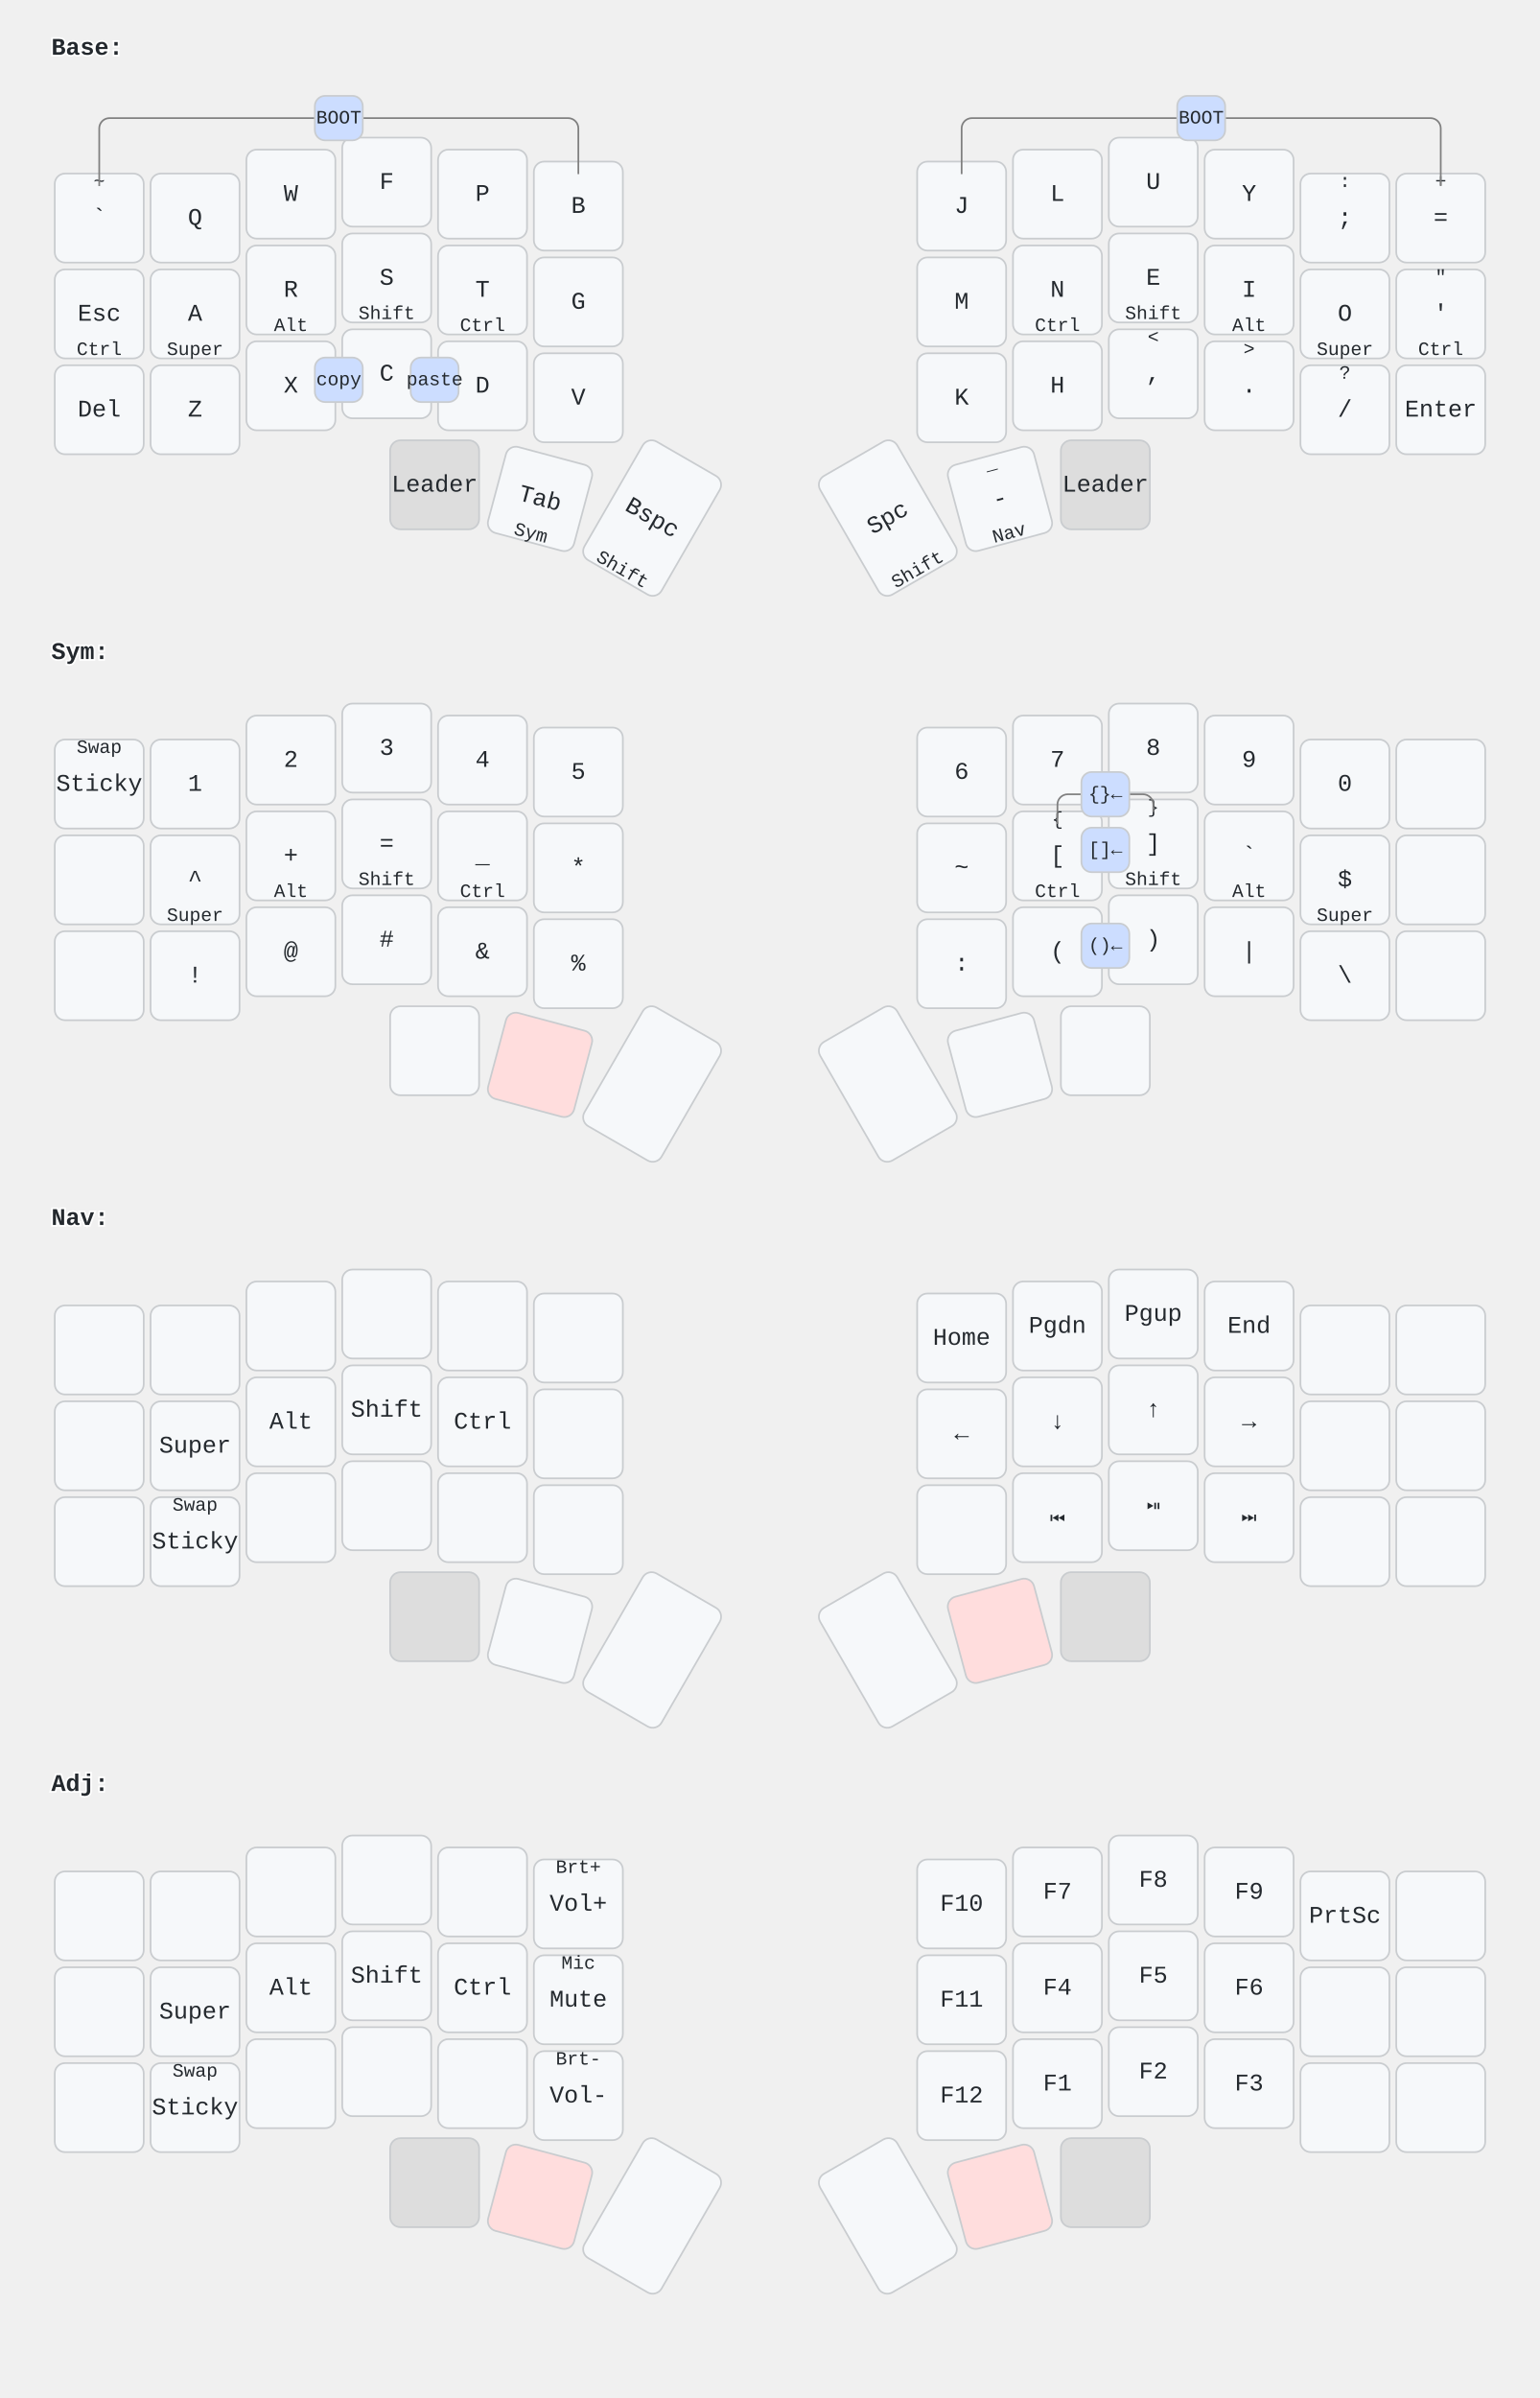
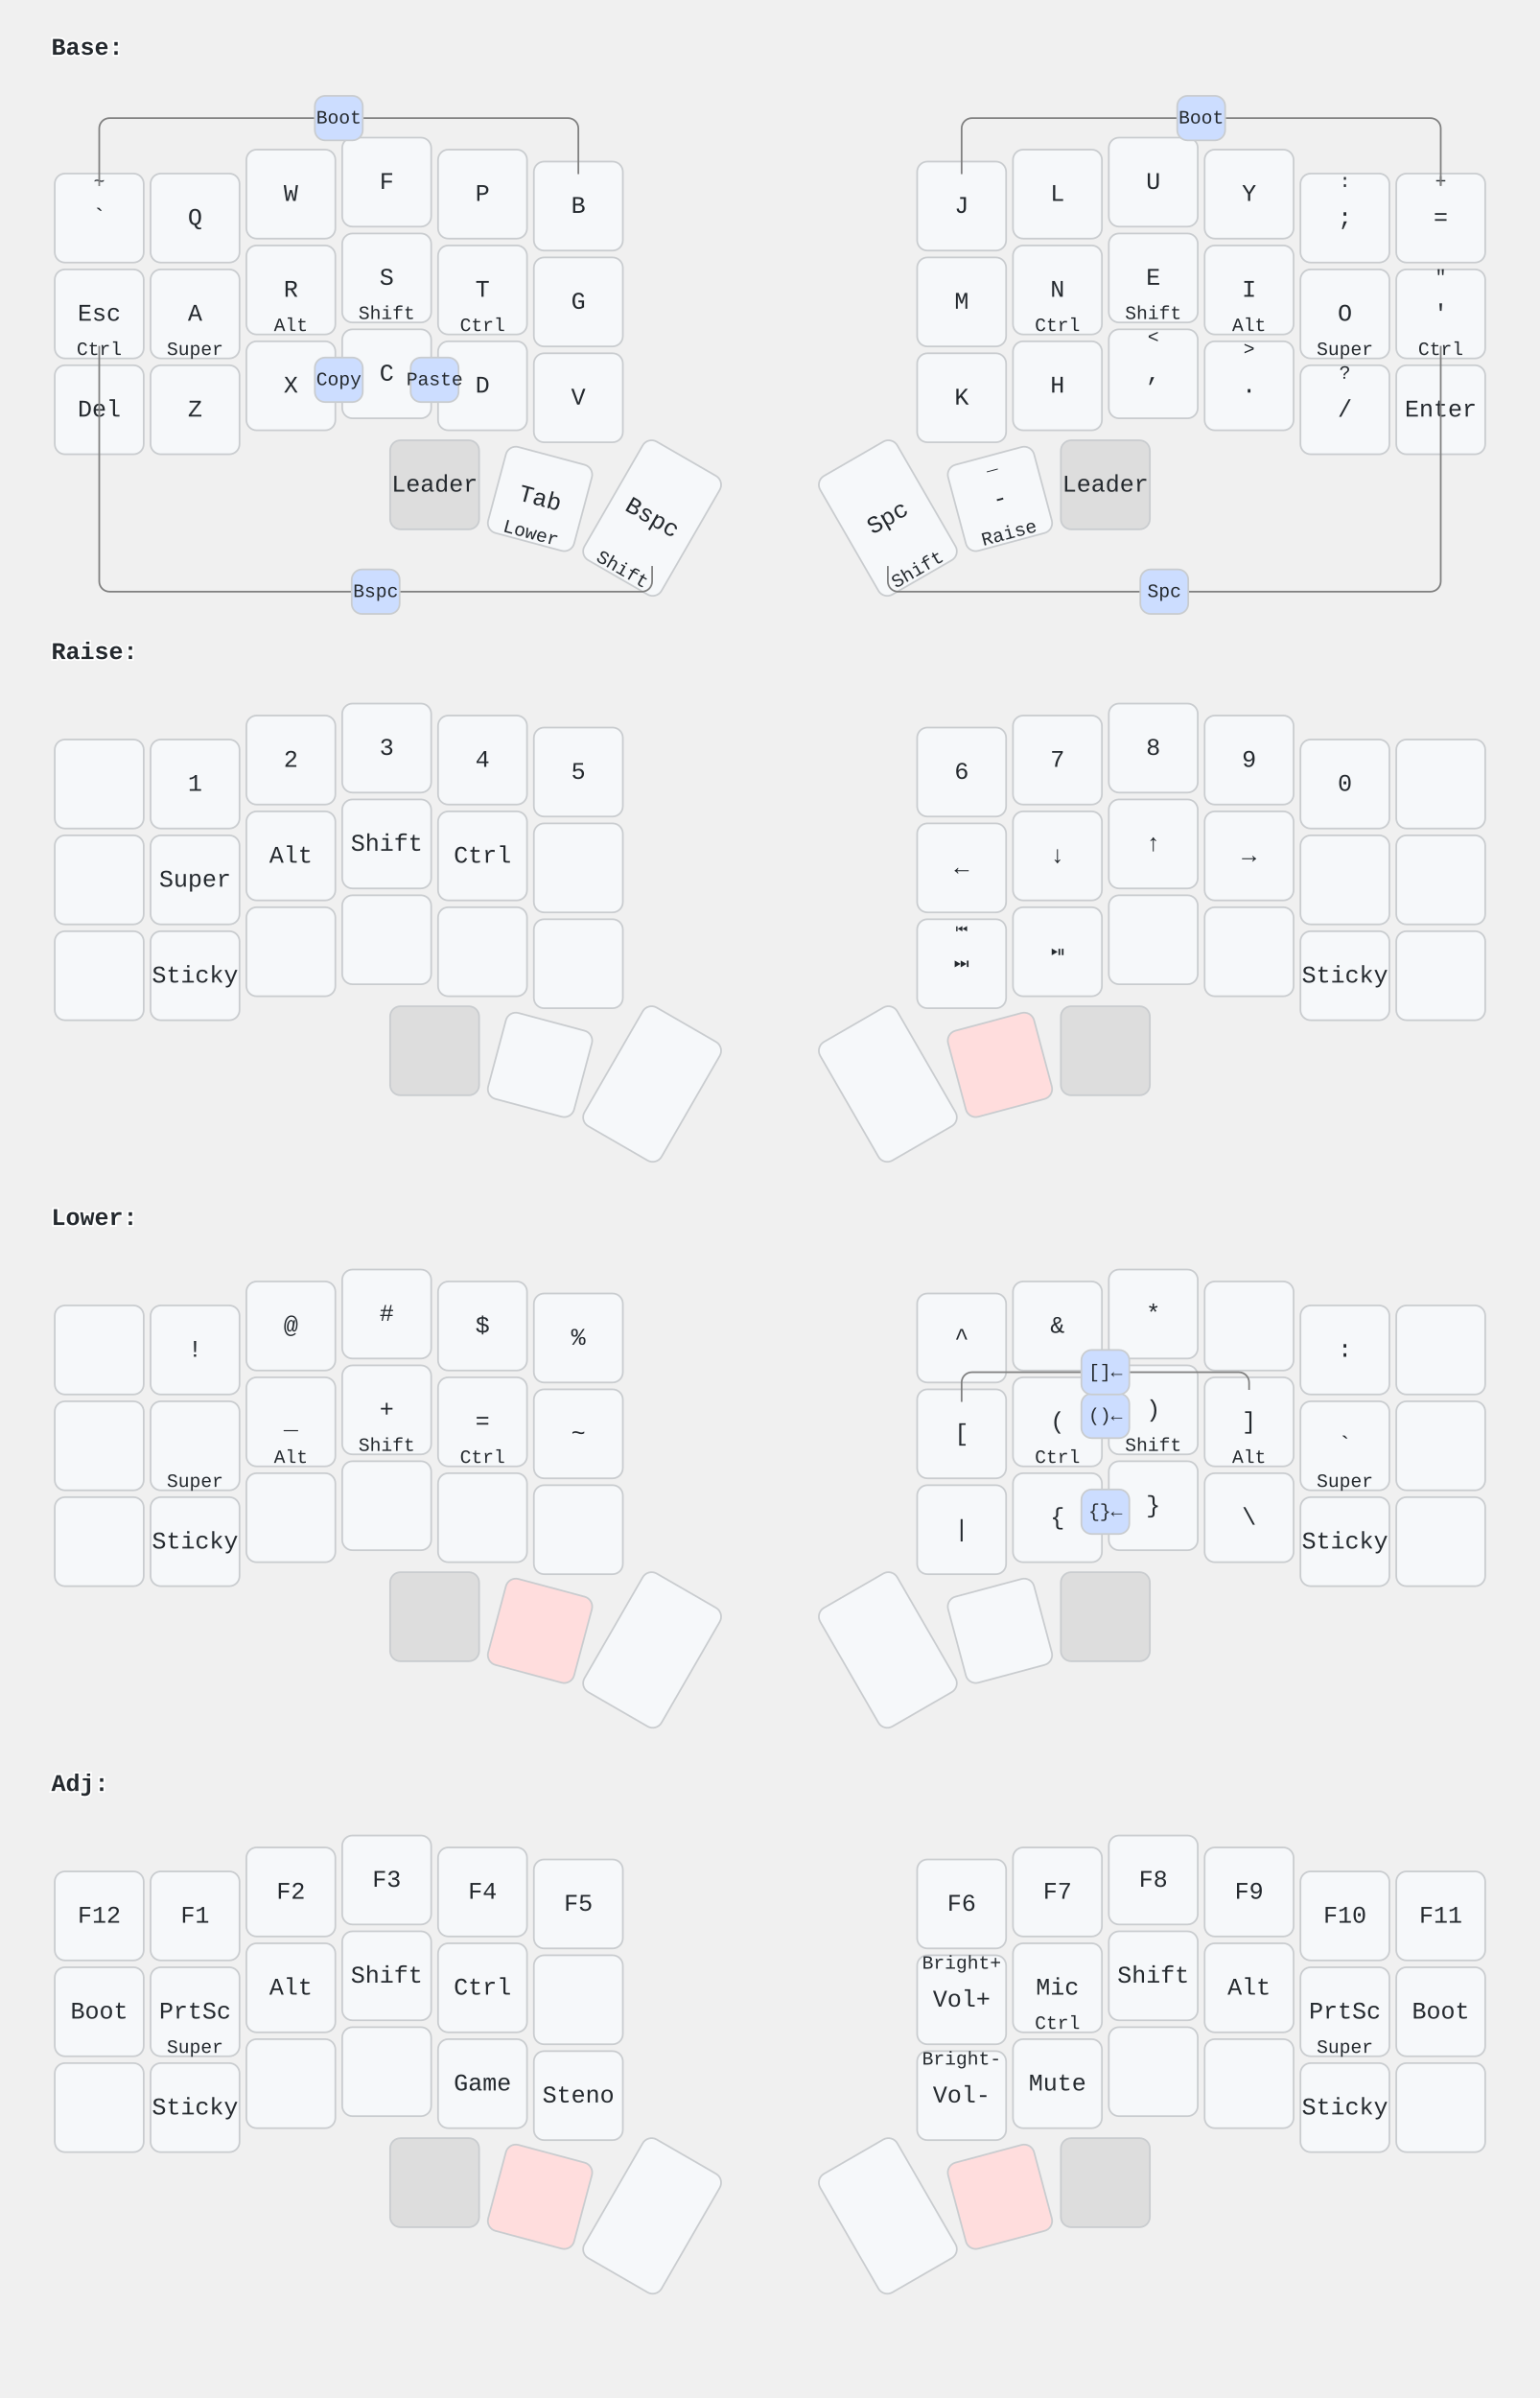
<svg xmlns="http://www.w3.org/2000/svg" width="900.0" height="1401.012" viewBox="0 0 900.0 1401.012">
  <style>/* font and background color specifications */
svg {
    font-family: SFMono-Regular,Consolas,Liberation Mono,Menlo,monospace;
    font-size: 14px;
    font-kerning: normal;
    text-rendering: optimizeLegibility;
    fill: #24292e;
}

/* default key styling */
rect {
    fill: #f6f8fa;
    stroke: #c9cccf;
    stroke-width: 1;
}

/* color accent for combo boxes */
rect.combo {
    fill: #cdf;
}

/* color accent for held keys */
rect.held, rect.combo.held {
    fill: #fdd;
}

/* color accent for ghost (optional) keys */
rect.ghost, rect.combo.ghost {
    fill: #ddd;
}

text {
    text-anchor: middle;
    dominant-baseline: middle;
}

/* styling for layer labels */
text.label {
    font-weight: bold;
    text-anchor: start;
    stroke: white;
    stroke-width: 2;
    paint-order: stroke;
}

/* styling for combo tap, and key hold/shifted label text */
text.combo, text.hold, text.shifted {
    font-size: 11px;
}

text.hold {
    text-anchor: middle;
    dominant-baseline: auto;
}

text.shifted {
    text-anchor: middle;
    dominant-baseline: hanging;
}

/* styling for hold/shifted label text in combo box */
text.combo.hold, text.combo.shifted {
    font-size: 8px;
}

/* styling for combo dendrons */
path {
    stroke-width: 1;
    stroke: gray;
    fill: none;
}
</style>
  <g class="layer-Base">
    <text x="30.0" y="28.0" class="label">Base:</text>
    <rect rx="6.0" ry="6.0" x="32.0" y="101.4" width="52.0" height="52.0" class="" />
    <text x="58.0" y="127.4" class="tap">`</text>
    <text x="58.0" y="103.4" class="shifted">~</text>
    <rect rx="6.0" ry="6.0" x="88.0" y="101.4" width="52.0" height="52.0" class="" />
    <text x="114.0" y="127.4" class="tap">Q</text>
    <rect rx="6.0" ry="6.0" x="144.0" y="87.4" width="52.0" height="52.0" class="" />
    <text x="170.0" y="113.4" class="tap">W</text>
    <rect rx="6.0" ry="6.0" x="200.0" y="80.4" width="52.0" height="52.0" class="" />
    <text x="226.0" y="106.4" class="tap">F</text>
    <rect rx="6.0" ry="6.0" x="256.0" y="87.4" width="52.0" height="52.0" class="" />
    <text x="282.0" y="113.4" class="tap">P</text>
    <rect rx="6.0" ry="6.0" x="312.0" y="94.4" width="52.0" height="52.0" class="" />
    <text x="338.0" y="120.4" class="tap">B</text>
    <rect rx="6.0" ry="6.0" x="536.0" y="94.4" width="52.0" height="52.0" class="" />
    <text x="562.0" y="120.4" class="tap">J</text>
    <rect rx="6.0" ry="6.0" x="592.0" y="87.4" width="52.0" height="52.0" class="" />
    <text x="618.0" y="113.4" class="tap">L</text>
    <rect rx="6.0" ry="6.0" x="648.0" y="80.4" width="52.0" height="52.0" class="" />
    <text x="674.0" y="106.4" class="tap">U</text>
    <rect rx="6.0" ry="6.0" x="704.0" y="87.4" width="52.0" height="52.0" class="" />
    <text x="730.0" y="113.4" class="tap">Y</text>
    <rect rx="6.0" ry="6.0" x="760.0" y="101.4" width="52.0" height="52.0" class="" />
    <text x="786.0" y="127.4" class="tap">;</text>
    <text x="786.0" y="103.4" class="shifted">:</text>
    <rect rx="6.0" ry="6.0" x="816.0" y="101.4" width="52.0" height="52.0" class="" />
    <text x="842.0" y="127.4" class="tap">=</text>
    <text x="842.0" y="103.4" class="shifted">+</text>
    <rect rx="6.0" ry="6.0" x="32.0" y="157.4" width="52.0" height="52.0" class="" />
    <text x="58.0" y="183.4" class="tap">Esc</text>
    <text x="58.0" y="207.4" class="hold">Ctrl</text>
    <rect rx="6.0" ry="6.0" x="88.0" y="157.4" width="52.0" height="52.0" class="" />
    <text x="114.0" y="183.4" class="tap">A</text>
    <text x="114.0" y="207.4" class="hold">Super</text>
    <rect rx="6.0" ry="6.0" x="144.0" y="143.4" width="52.0" height="52.0" class="" />
    <text x="170.0" y="169.4" class="tap">R</text>
    <text x="170.0" y="193.4" class="hold">Alt</text>
    <rect rx="6.0" ry="6.0" x="200.0" y="136.4" width="52.0" height="52.0" class="" />
    <text x="226.0" y="162.4" class="tap">S</text>
    <text x="226.0" y="186.4" class="hold">Shift</text>
    <rect rx="6.0" ry="6.0" x="256.0" y="143.4" width="52.0" height="52.0" class="" />
    <text x="282.0" y="169.4" class="tap">T</text>
    <text x="282.0" y="193.4" class="hold">Ctrl</text>
    <rect rx="6.0" ry="6.0" x="312.0" y="150.4" width="52.0" height="52.0" class="" />
    <text x="338.0" y="176.4" class="tap">G</text>
    <rect rx="6.0" ry="6.0" x="536.0" y="150.4" width="52.0" height="52.0" class="" />
    <text x="562.0" y="176.4" class="tap">M</text>
    <rect rx="6.0" ry="6.0" x="592.0" y="143.4" width="52.0" height="52.0" class="" />
    <text x="618.0" y="169.4" class="tap">N</text>
    <text x="618.0" y="193.4" class="hold">Ctrl</text>
    <rect rx="6.0" ry="6.0" x="648.0" y="136.4" width="52.0" height="52.0" class="" />
    <text x="674.0" y="162.4" class="tap">E</text>
    <text x="674.0" y="186.4" class="hold">Shift</text>
    <rect rx="6.0" ry="6.0" x="704.0" y="143.4" width="52.0" height="52.0" class="" />
    <text x="730.0" y="169.4" class="tap">I</text>
    <text x="730.0" y="193.4" class="hold">Alt</text>
    <rect rx="6.0" ry="6.0" x="760.0" y="157.4" width="52.0" height="52.0" class="" />
    <text x="786.0" y="183.4" class="tap">O</text>
    <text x="786.0" y="207.4" class="hold">Super</text>
    <rect rx="6.0" ry="6.0" x="816.0" y="157.4" width="52.0" height="52.0" class="" />
    <text x="842.0" y="183.4" class="tap">'</text>
    <text x="842.0" y="207.4" class="hold">Ctrl</text>
    <text x="842.0" y="159.4" class="shifted">"</text>
    <rect rx="6.0" ry="6.0" x="32.0" y="213.4" width="52.0" height="52.0" class="" />
    <text x="58.0" y="239.4" class="tap">Del</text>
    <rect rx="6.0" ry="6.0" x="88.0" y="213.4" width="52.0" height="52.0" class="" />
    <text x="114.0" y="239.4" class="tap">Z</text>
    <rect rx="6.0" ry="6.0" x="144.0" y="199.4" width="52.0" height="52.0" class="" />
    <text x="170.0" y="225.4" class="tap">X</text>
    <rect rx="6.0" ry="6.0" x="200.0" y="192.4" width="52.0" height="52.0" class="" />
    <text x="226.0" y="218.4" class="tap">C</text>
    <rect rx="6.0" ry="6.0" x="256.0" y="199.4" width="52.0" height="52.0" class="" />
    <text x="282.0" y="225.4" class="tap">D</text>
    <rect rx="6.0" ry="6.0" x="312.0" y="206.4" width="52.0" height="52.0" class="" />
    <text x="338.0" y="232.4" class="tap">V</text>
    <rect rx="6.0" ry="6.0" x="536.0" y="206.4" width="52.0" height="52.0" class="" />
    <text x="562.0" y="232.4" class="tap">K</text>
    <rect rx="6.0" ry="6.0" x="592.0" y="199.4" width="52.0" height="52.0" class="" />
    <text x="618.0" y="225.4" class="tap">H</text>
    <rect rx="6.0" ry="6.0" x="648.0" y="192.4" width="52.0" height="52.0" class="" />
    <text x="674.0" y="218.4" class="tap">,</text>
    <text x="674.0" y="194.4" class="shifted">&lt;</text>
    <rect rx="6.0" ry="6.0" x="704.0" y="199.4" width="52.0" height="52.0" class="" />
    <text x="730.0" y="225.4" class="tap">.</text>
    <text x="730.0" y="201.4" class="shifted">&gt;</text>
    <rect rx="6.0" ry="6.0" x="760.0" y="213.4" width="52.0" height="52.0" class="" />
    <text x="786.0" y="239.4" class="tap">/</text>
    <text x="786.0" y="215.4" class="shifted">?</text>
    <rect rx="6.0" ry="6.0" x="816.0" y="213.4" width="52.0" height="52.0" class="" />
    <text x="842.0" y="239.4" class="tap">Enter</text>
    <rect rx="6.0" ry="6.0" x="228.0" y="257.248" width="52.0" height="52.0" class="ghost" />
    <text x="254.0" y="283.248" class="ghost tap">Leader</text>
    <g transform="rotate(15.0, 315.6, 291.48)">
      <rect rx="6.0" ry="6.0" x="289.6" y="265.48" width="52.0" height="52.0" class="" />
      <text x="315.6" y="291.48" class="tap">Tab</text>
-       <text x="315.6" y="315.48" class="hold">Sym</text>
+       <text x="315.6" y="315.48" class="hold">Lower</text>
    </g>
    <g transform="rotate(30.0, 381.12, 302.68)">
      <rect rx="6.0" ry="6.0" x="355.12" y="262.68" width="52.0" height="80.0" class="" />
      <text x="381.12" y="302.68" class="tap">Bspc</text>
      <text x="381.12" y="340.68" class="hold">Shift</text>
    </g>
    <g transform="rotate(-30.0, 518.88, 302.68)">
      <rect rx="6.0" ry="6.0" x="492.88" y="262.68" width="52.0" height="80.0" class="" />
      <text x="518.88" y="302.68" class="tap">Spc</text>
      <text x="518.88" y="340.68" class="hold">Shift</text>
    </g>
    <g transform="rotate(-15.0, 584.4, 291.48)">
      <rect rx="6.0" ry="6.0" x="558.4" y="265.48" width="52.0" height="52.0" class="" />
      <text x="584.4" y="291.48" class="tap">-</text>
-       <text x="584.4" y="315.48" class="hold">Nav</text>
+       <text x="584.4" y="315.48" class="hold">Raise</text>
      <text x="584.4" y="267.48" class="shifted">_</text>
    </g>
    <rect rx="6.0" ry="6.0" x="620.0" y="257.248" width="52.0" height="52.0" class="ghost" />
    <text x="646.0" y="283.248" class="ghost tap">Leader</text>
    <path d="M198.0,69.0 h-134.0 a6.0,6.0 0 0 0 -6.0,6.0 v33.733" />
    <path d="M198.0,69.0 h134.0 a6.0,6.0 0 0 1 6.0,6.0 v26.733" />
    <rect rx="6.0" ry="6.0" x="184.0" y="56.0" width="28.0" height="26.0" class="combo" />
-     <text x="198.0" y="69.0" class="combo">BOOT</text>
+     <text x="198.0" y="69.0" class="combo">Boot</text>
    <path d="M702.0,69.0 h-134.0 a6.0,6.0 0 0 0 -6.0,6.0 v26.733" />
    <path d="M702.0,69.0 h134.0 a6.0,6.0 0 0 1 6.0,6.0 v33.733" />
    <rect rx="6.0" ry="6.0" x="688.0" y="56.0" width="28.0" height="26.0" class="combo" />
-     <text x="702.0" y="69.0" class="combo">BOOT</text>
+     <text x="702.0" y="69.0" class="combo">Boot</text>
    <rect rx="6.0" ry="6.0" x="184.0" y="208.9" width="28.0" height="26.0" class="combo" />
-     <text x="198.0" y="221.9" class="combo">copy</text>
+     <text x="198.0" y="221.9" class="combo">Copy</text>
    <rect rx="6.0" ry="6.0" x="240.0" y="208.9" width="28.0" height="26.0" class="combo" />
-     <text x="254.0" y="221.9" class="combo">paste</text>
+     <text x="254.0" y="221.9" class="combo">Paste</text>
+     <path d="M219.56,345.68 h-155.56 a6.0,6.0 0 0 1 -6.0,-6.0 v-137.613" />
+     <path d="M219.56,345.68 h155.56 a6.0,6.0 0 0 0 6.0,-6.0 v-9" />
+     <rect rx="6.0" ry="6.0" x="205.56" y="332.68" width="28.0" height="26.0" class="combo" />
+     <text x="219.56" y="345.68" class="combo">Bspc</text>
+     <path d="M680.44,345.68 h155.56 a6.0,6.0 0 0 0 6.0,-6.0 v-137.613" />
+     <path d="M680.44,345.68 h-155.56 a6.0,6.0 0 0 1 -6.0,-6.0 v-9" />
+     <rect rx="6.0" ry="6.0" x="666.44" y="332.68" width="28.0" height="26.0" class="combo" />
+     <text x="680.44" y="345.68" class="combo">Spc</text>
  </g>
-   <g class="layer-Sym">
-     <text x="30.0" y="381.053" class="label">Sym:</text>
+   <g class="layer-Raise">
+     <text x="30.0" y="381.053" class="label">Raise:</text>
    <rect rx="6.0" ry="6.0" x="32.0" y="432.053" width="52.0" height="52.0" class="" />
-     <text x="58.0" y="458.053" class="tap">Sticky</text>
-     <text x="58.0" y="434.053" class="shifted">Swap</text>
    <rect rx="6.0" ry="6.0" x="88.0" y="432.053" width="52.0" height="52.0" class="" />
    <text x="114.0" y="458.053" class="tap">1</text>
    <rect rx="6.0" ry="6.0" x="144.0" y="418.053" width="52.0" height="52.0" class="" />
    <text x="170.0" y="444.053" class="tap">2</text>
    <rect rx="6.0" ry="6.0" x="200.0" y="411.053" width="52.0" height="52.0" class="" />
    <text x="226.0" y="437.053" class="tap">3</text>
    <rect rx="6.0" ry="6.0" x="256.0" y="418.053" width="52.0" height="52.0" class="" />
    <text x="282.0" y="444.053" class="tap">4</text>
    <rect rx="6.0" ry="6.0" x="312.0" y="425.053" width="52.0" height="52.0" class="" />
    <text x="338.0" y="451.053" class="tap">5</text>
    <rect rx="6.0" ry="6.0" x="536.0" y="425.053" width="52.0" height="52.0" class="" />
    <text x="562.0" y="451.053" class="tap">6</text>
    <rect rx="6.0" ry="6.0" x="592.0" y="418.053" width="52.0" height="52.0" class="" />
    <text x="618.0" y="444.053" class="tap">7</text>
    <rect rx="6.0" ry="6.0" x="648.0" y="411.053" width="52.0" height="52.0" class="" />
    <text x="674.0" y="437.053" class="tap">8</text>
    <rect rx="6.0" ry="6.0" x="704.0" y="418.053" width="52.0" height="52.0" class="" />
    <text x="730.0" y="444.053" class="tap">9</text>
    <rect rx="6.0" ry="6.0" x="760.0" y="432.053" width="52.0" height="52.0" class="" />
    <text x="786.0" y="458.053" class="tap">0</text>
    <rect rx="6.0" ry="6.0" x="816.0" y="432.053" width="52.0" height="52.0" class="" />
    <rect rx="6.0" ry="6.0" x="32.0" y="488.053" width="52.0" height="52.0" class="" />
    <rect rx="6.0" ry="6.0" x="88.0" y="488.053" width="52.0" height="52.0" class="" />
-     <text x="114.0" y="514.053" class="tap">^</text>
-     <text x="114.0" y="538.053" class="hold">Super</text>
+     <text x="114.0" y="514.053" class="tap">Super</text>
    <rect rx="6.0" ry="6.0" x="144.0" y="474.053" width="52.0" height="52.0" class="" />
-     <text x="170.0" y="500.053" class="tap">+</text>
-     <text x="170.0" y="524.053" class="hold">Alt</text>
+     <text x="170.0" y="500.053" class="tap">Alt</text>
    <rect rx="6.0" ry="6.0" x="200.0" y="467.053" width="52.0" height="52.0" class="" />
-     <text x="226.0" y="493.053" class="tap">=</text>
-     <text x="226.0" y="517.053" class="hold">Shift</text>
+     <text x="226.0" y="493.053" class="tap">Shift</text>
    <rect rx="6.0" ry="6.0" x="256.0" y="474.053" width="52.0" height="52.0" class="" />
-     <text x="282.0" y="500.053" class="tap">_</text>
-     <text x="282.0" y="524.053" class="hold">Ctrl</text>
+     <text x="282.0" y="500.053" class="tap">Ctrl</text>
    <rect rx="6.0" ry="6.0" x="312.0" y="481.053" width="52.0" height="52.0" class="" />
-     <text x="338.0" y="507.053" class="tap">*</text>
    <rect rx="6.0" ry="6.0" x="536.0" y="481.053" width="52.0" height="52.0" class="" />
-     <text x="562.0" y="507.053" class="tap">~</text>
+     <text x="562.0" y="507.053" class="tap">←</text>
    <rect rx="6.0" ry="6.0" x="592.0" y="474.053" width="52.0" height="52.0" class="" />
-     <text x="618.0" y="500.053" class="tap">[</text>
-     <text x="618.0" y="524.053" class="hold">Ctrl</text>
-     <text x="618.0" y="476.053" class="shifted">{</text>
+     <text x="618.0" y="500.053" class="tap">↓</text>
    <rect rx="6.0" ry="6.0" x="648.0" y="467.053" width="52.0" height="52.0" class="" />
-     <text x="674.0" y="493.053" class="tap">]</text>
-     <text x="674.0" y="517.053" class="hold">Shift</text>
-     <text x="674.0" y="469.053" class="shifted">}</text>
+     <text x="674.0" y="493.053" class="tap">↑</text>
    <rect rx="6.0" ry="6.0" x="704.0" y="474.053" width="52.0" height="52.0" class="" />
-     <text x="730.0" y="500.053" class="tap">`</text>
-     <text x="730.0" y="524.053" class="hold">Alt</text>
+     <text x="730.0" y="500.053" class="tap">→</text>
    <rect rx="6.0" ry="6.0" x="760.0" y="488.053" width="52.0" height="52.0" class="" />
-     <text x="786.0" y="514.053" class="tap">$</text>
-     <text x="786.0" y="538.053" class="hold">Super</text>
    <rect rx="6.0" ry="6.0" x="816.0" y="488.053" width="52.0" height="52.0" class="" />
    <rect rx="6.0" ry="6.0" x="32.0" y="544.053" width="52.0" height="52.0" class="" />
    <rect rx="6.0" ry="6.0" x="88.0" y="544.053" width="52.0" height="52.0" class="" />
-     <text x="114.0" y="570.053" class="tap">!</text>
+     <text x="114.0" y="570.053" class="tap">Sticky</text>
    <rect rx="6.0" ry="6.0" x="144.0" y="530.053" width="52.0" height="52.0" class="" />
-     <text x="170.0" y="556.053" class="tap">@</text>
    <rect rx="6.0" ry="6.0" x="200.0" y="523.053" width="52.0" height="52.0" class="" />
-     <text x="226.0" y="549.053" class="tap">#</text>
    <rect rx="6.0" ry="6.0" x="256.0" y="530.053" width="52.0" height="52.0" class="" />
-     <text x="282.0" y="556.053" class="tap">&amp;</text>
    <rect rx="6.0" ry="6.0" x="312.0" y="537.053" width="52.0" height="52.0" class="" />
-     <text x="338.0" y="563.053" class="tap">%</text>
    <rect rx="6.0" ry="6.0" x="536.0" y="537.053" width="52.0" height="52.0" class="" />
-     <text x="562.0" y="563.053" class="tap">:</text>
+     <text x="562.0" y="563.053" class="tap">⏭</text>
+     <text x="562.0" y="539.053" class="shifted">⏮</text>
    <rect rx="6.0" ry="6.0" x="592.0" y="530.053" width="52.0" height="52.0" class="" />
-     <text x="618.0" y="556.053" class="tap">(</text>
+     <text x="618.0" y="556.053" class="tap">⏯</text>
    <rect rx="6.0" ry="6.0" x="648.0" y="523.053" width="52.0" height="52.0" class="" />
-     <text x="674.0" y="549.053" class="tap">)</text>
    <rect rx="6.0" ry="6.0" x="704.0" y="530.053" width="52.0" height="52.0" class="" />
-     <text x="730.0" y="556.053" class="tap">|</text>
    <rect rx="6.0" ry="6.0" x="760.0" y="544.053" width="52.0" height="52.0" class="" />
-     <text x="786.0" y="570.053" class="tap">\</text>
+     <text x="786.0" y="570.053" class="tap">Sticky</text>
    <rect rx="6.0" ry="6.0" x="816.0" y="544.053" width="52.0" height="52.0" class="" />
-     <rect rx="6.0" ry="6.0" x="228.0" y="587.901" width="52.0" height="52.0" class="" />
+     <rect rx="6.0" ry="6.0" x="228.0" y="587.901" width="52.0" height="52.0" class="ghost" />
    <g transform="rotate(15.0, 315.6, 622.1331)">
-       <rect rx="6.0" ry="6.0" x="289.6" y="596.133" width="52.0" height="52.0" class="held" />
+       <rect rx="6.0" ry="6.0" x="289.6" y="596.133" width="52.0" height="52.0" class="" />
    </g>
    <g transform="rotate(30.0, 381.12, 633.3331)">
      <rect rx="6.0" ry="6.0" x="355.12" y="593.333" width="52.0" height="80.0" class="" />
    </g>
    <g transform="rotate(-30.0, 518.88, 633.3331)">
      <rect rx="6.0" ry="6.0" x="492.88" y="593.333" width="52.0" height="80.0" class="" />
    </g>
    <g transform="rotate(-15.0, 584.4, 622.1331)">
-       <rect rx="6.0" ry="6.0" x="558.4" y="596.133" width="52.0" height="52.0" class="" />
-     </g>
-     <rect rx="6.0" ry="6.0" x="620.0" y="587.901" width="52.0" height="52.0" class="" />
-     <path d="M646.0,464.053 h-22.0 a6.0,6.0 0 0 0 -6.0,6.0 v11.333" />
-     <path d="M646.0,464.053 h22.0 a6.0,6.0 0 0 1 6.0,6.0 v4.333" />
-     <rect rx="6.0" ry="6.0" x="632.0" y="451.053" width="28.0" height="26.0" class="combo" />
-     <text x="646.0" y="464.053" class="combo">{}←</text>
-     <rect rx="6.0" ry="6.0" x="632.0" y="483.553" width="28.0" height="26.0" class="combo" />
-     <text x="646.0" y="496.553" class="combo">[]←</text>
-     <rect rx="6.0" ry="6.0" x="632.0" y="539.553" width="28.0" height="26.0" class="combo" />
-     <text x="646.0" y="552.553" class="combo">()←</text>
+       <rect rx="6.0" ry="6.0" x="558.4" y="596.133" width="52.0" height="52.0" class="held" />
+     </g>
+     <rect rx="6.0" ry="6.0" x="620.0" y="587.901" width="52.0" height="52.0" class="ghost" />
  </g>
-   <g class="layer-Nav">
-     <text x="30.0" y="711.706" class="label">Nav:</text>
+   <g class="layer-Lower">
+     <text x="30.0" y="711.706" class="label">Lower:</text>
    <rect rx="6.0" ry="6.0" x="32.0" y="762.706" width="52.0" height="52.0" class="" />
    <rect rx="6.0" ry="6.0" x="88.0" y="762.706" width="52.0" height="52.0" class="" />
+     <text x="114.0" y="788.706" class="tap">!</text>
    <rect rx="6.0" ry="6.0" x="144.0" y="748.706" width="52.0" height="52.0" class="" />
+     <text x="170.0" y="774.706" class="tap">@</text>
    <rect rx="6.0" ry="6.0" x="200.0" y="741.706" width="52.0" height="52.0" class="" />
+     <text x="226.0" y="767.706" class="tap">#</text>
    <rect rx="6.0" ry="6.0" x="256.0" y="748.706" width="52.0" height="52.0" class="" />
+     <text x="282.0" y="774.706" class="tap">$</text>
    <rect rx="6.0" ry="6.0" x="312.0" y="755.706" width="52.0" height="52.0" class="" />
+     <text x="338.0" y="781.706" class="tap">%</text>
    <rect rx="6.0" ry="6.0" x="536.0" y="755.706" width="52.0" height="52.0" class="" />
-     <text x="562.0" y="781.706" class="tap">Home</text>
+     <text x="562.0" y="781.706" class="tap">^</text>
    <rect rx="6.0" ry="6.0" x="592.0" y="748.706" width="52.0" height="52.0" class="" />
-     <text x="618.0" y="774.706" class="tap">Pgdn</text>
+     <text x="618.0" y="774.706" class="tap">&amp;</text>
    <rect rx="6.0" ry="6.0" x="648.0" y="741.706" width="52.0" height="52.0" class="" />
-     <text x="674.0" y="767.706" class="tap">Pgup</text>
+     <text x="674.0" y="767.706" class="tap">*</text>
    <rect rx="6.0" ry="6.0" x="704.0" y="748.706" width="52.0" height="52.0" class="" />
-     <text x="730.0" y="774.706" class="tap">End</text>
    <rect rx="6.0" ry="6.0" x="760.0" y="762.706" width="52.0" height="52.0" class="" />
+     <text x="786.0" y="788.706" class="tap">:</text>
    <rect rx="6.0" ry="6.0" x="816.0" y="762.706" width="52.0" height="52.0" class="" />
    <rect rx="6.0" ry="6.0" x="32.0" y="818.706" width="52.0" height="52.0" class="" />
    <rect rx="6.0" ry="6.0" x="88.0" y="818.706" width="52.0" height="52.0" class="" />
-     <text x="114.0" y="844.706" class="tap">Super</text>
+     <text x="114.0" y="868.706" class="hold">Super</text>
    <rect rx="6.0" ry="6.0" x="144.0" y="804.706" width="52.0" height="52.0" class="" />
-     <text x="170.0" y="830.706" class="tap">Alt</text>
+     <text x="170.0" y="830.706" class="tap">_</text>
+     <text x="170.0" y="854.706" class="hold">Alt</text>
    <rect rx="6.0" ry="6.0" x="200.0" y="797.706" width="52.0" height="52.0" class="" />
-     <text x="226.0" y="823.706" class="tap">Shift</text>
+     <text x="226.0" y="823.706" class="tap">+</text>
+     <text x="226.0" y="847.706" class="hold">Shift</text>
    <rect rx="6.0" ry="6.0" x="256.0" y="804.706" width="52.0" height="52.0" class="" />
-     <text x="282.0" y="830.706" class="tap">Ctrl</text>
+     <text x="282.0" y="830.706" class="tap">=</text>
+     <text x="282.0" y="854.706" class="hold">Ctrl</text>
    <rect rx="6.0" ry="6.0" x="312.0" y="811.706" width="52.0" height="52.0" class="" />
+     <text x="338.0" y="837.706" class="tap">~</text>
    <rect rx="6.0" ry="6.0" x="536.0" y="811.706" width="52.0" height="52.0" class="" />
-     <text x="562.0" y="837.706" class="tap">←</text>
+     <text x="562.0" y="837.706" class="tap">[</text>
    <rect rx="6.0" ry="6.0" x="592.0" y="804.706" width="52.0" height="52.0" class="" />
-     <text x="618.0" y="830.706" class="tap">↓</text>
+     <text x="618.0" y="830.706" class="tap">(</text>
+     <text x="618.0" y="854.706" class="hold">Ctrl</text>
    <rect rx="6.0" ry="6.0" x="648.0" y="797.706" width="52.0" height="52.0" class="" />
-     <text x="674.0" y="823.706" class="tap">↑</text>
+     <text x="674.0" y="823.706" class="tap">)</text>
+     <text x="674.0" y="847.706" class="hold">Shift</text>
    <rect rx="6.0" ry="6.0" x="704.0" y="804.706" width="52.0" height="52.0" class="" />
-     <text x="730.0" y="830.706" class="tap">→</text>
+     <text x="730.0" y="830.706" class="tap">]</text>
+     <text x="730.0" y="854.706" class="hold">Alt</text>
    <rect rx="6.0" ry="6.0" x="760.0" y="818.706" width="52.0" height="52.0" class="" />
+     <text x="786.0" y="844.706" class="tap">`</text>
+     <text x="786.0" y="868.706" class="hold">Super</text>
    <rect rx="6.0" ry="6.0" x="816.0" y="818.706" width="52.0" height="52.0" class="" />
    <rect rx="6.0" ry="6.0" x="32.0" y="874.706" width="52.0" height="52.0" class="" />
    <rect rx="6.0" ry="6.0" x="88.0" y="874.706" width="52.0" height="52.0" class="" />
    <text x="114.0" y="900.706" class="tap">Sticky</text>
-     <text x="114.0" y="876.706" class="shifted">Swap</text>
    <rect rx="6.0" ry="6.0" x="144.0" y="860.706" width="52.0" height="52.0" class="" />
    <rect rx="6.0" ry="6.0" x="200.0" y="853.706" width="52.0" height="52.0" class="" />
    <rect rx="6.0" ry="6.0" x="256.0" y="860.706" width="52.0" height="52.0" class="" />
    <rect rx="6.0" ry="6.0" x="312.0" y="867.706" width="52.0" height="52.0" class="" />
    <rect rx="6.0" ry="6.0" x="536.0" y="867.706" width="52.0" height="52.0" class="" />
+     <text x="562.0" y="893.706" class="tap">|</text>
    <rect rx="6.0" ry="6.0" x="592.0" y="860.706" width="52.0" height="52.0" class="" />
-     <text x="618.0" y="886.706" class="tap">⏮</text>
+     <text x="618.0" y="886.706" class="tap">{</text>
    <rect rx="6.0" ry="6.0" x="648.0" y="853.706" width="52.0" height="52.0" class="" />
-     <text x="674.0" y="879.706" class="tap">⏯</text>
+     <text x="674.0" y="879.706" class="tap">}</text>
    <rect rx="6.0" ry="6.0" x="704.0" y="860.706" width="52.0" height="52.0" class="" />
-     <text x="730.0" y="886.706" class="tap">⏭</text>
+     <text x="730.0" y="886.706" class="tap">\</text>
    <rect rx="6.0" ry="6.0" x="760.0" y="874.706" width="52.0" height="52.0" class="" />
+     <text x="786.0" y="900.706" class="tap">Sticky</text>
    <rect rx="6.0" ry="6.0" x="816.0" y="874.706" width="52.0" height="52.0" class="" />
    <rect rx="6.0" ry="6.0" x="228.0" y="918.554" width="52.0" height="52.0" class="ghost" />
    <g transform="rotate(15.0, 315.6, 952.7861)">
-       <rect rx="6.0" ry="6.0" x="289.6" y="926.786" width="52.0" height="52.0" class="" />
+       <rect rx="6.0" ry="6.0" x="289.6" y="926.786" width="52.0" height="52.0" class="held" />
    </g>
    <g transform="rotate(30.0, 381.12, 963.9861)">
      <rect rx="6.0" ry="6.0" x="355.12" y="923.986" width="52.0" height="80.0" class="" />
    </g>
    <g transform="rotate(-30.0, 518.88, 963.9861)">
      <rect rx="6.0" ry="6.0" x="492.88" y="923.986" width="52.0" height="80.0" class="" />
    </g>
    <g transform="rotate(-15.0, 584.4, 952.7861)">
-       <rect rx="6.0" ry="6.0" x="558.4" y="926.786" width="52.0" height="52.0" class="held" />
+       <rect rx="6.0" ry="6.0" x="558.4" y="926.786" width="52.0" height="52.0" class="" />
    </g>
    <rect rx="6.0" ry="6.0" x="620.0" y="918.554" width="52.0" height="52.0" class="ghost" />
+     <rect rx="6.0" ry="6.0" x="632.0" y="814.206" width="28.0" height="26.0" class="combo" />
+     <text x="646.0" y="827.206" class="combo">()←</text>
+     <rect rx="6.0" ry="6.0" x="632.0" y="870.206" width="28.0" height="26.0" class="combo" />
+     <text x="646.0" y="883.206" class="combo">{}←</text>
+     <path d="M646.0,801.706 h-78.0 a6.0,6.0 0 0 0 -6.0,6.0 v11.333" />
+     <path d="M646.0,801.706 h78.0 a6.0,6.0 0 0 1 6.0,6.0 v4.333" />
+     <rect rx="6.0" ry="6.0" x="632.0" y="788.706" width="28.0" height="26.0" class="combo" />
+     <text x="646.0" y="801.706" class="combo">[]←</text>
  </g>
  <g class="layer-Adj">
    <text x="30.0" y="1042.359" class="label">Adj:</text>
    <rect rx="6.0" ry="6.0" x="32.0" y="1093.359" width="52.0" height="52.0" class="" />
+     <text x="58.0" y="1119.359" class="tap">F12</text>
    <rect rx="6.0" ry="6.0" x="88.0" y="1093.359" width="52.0" height="52.0" class="" />
+     <text x="114.0" y="1119.359" class="tap">F1</text>
    <rect rx="6.0" ry="6.0" x="144.0" y="1079.359" width="52.0" height="52.0" class="" />
+     <text x="170.0" y="1105.359" class="tap">F2</text>
    <rect rx="6.0" ry="6.0" x="200.0" y="1072.359" width="52.0" height="52.0" class="" />
+     <text x="226.0" y="1098.359" class="tap">F3</text>
    <rect rx="6.0" ry="6.0" x="256.0" y="1079.359" width="52.0" height="52.0" class="" />
+     <text x="282.0" y="1105.359" class="tap">F4</text>
    <rect rx="6.0" ry="6.0" x="312.0" y="1086.359" width="52.0" height="52.0" class="" />
-     <text x="338.0" y="1112.359" class="tap">Vol+</text>
-     <text x="338.0" y="1088.359" class="shifted">Brt+</text>
+     <text x="338.0" y="1112.359" class="tap">F5</text>
    <rect rx="6.0" ry="6.0" x="536.0" y="1086.359" width="52.0" height="52.0" class="" />
-     <text x="562.0" y="1112.359" class="tap">F10</text>
+     <text x="562.0" y="1112.359" class="tap">F6</text>
    <rect rx="6.0" ry="6.0" x="592.0" y="1079.359" width="52.0" height="52.0" class="" />
    <text x="618.0" y="1105.359" class="tap">F7</text>
    <rect rx="6.0" ry="6.0" x="648.0" y="1072.359" width="52.0" height="52.0" class="" />
    <text x="674.0" y="1098.359" class="tap">F8</text>
    <rect rx="6.0" ry="6.0" x="704.0" y="1079.359" width="52.0" height="52.0" class="" />
    <text x="730.0" y="1105.359" class="tap">F9</text>
    <rect rx="6.0" ry="6.0" x="760.0" y="1093.359" width="52.0" height="52.0" class="" />
-     <text x="786.0" y="1119.359" class="tap">PrtSc</text>
+     <text x="786.0" y="1119.359" class="tap">F10</text>
    <rect rx="6.0" ry="6.0" x="816.0" y="1093.359" width="52.0" height="52.0" class="" />
+     <text x="842.0" y="1119.359" class="tap">F11</text>
    <rect rx="6.0" ry="6.0" x="32.0" y="1149.359" width="52.0" height="52.0" class="" />
+     <text x="58.0" y="1175.359" class="tap">Boot</text>
    <rect rx="6.0" ry="6.0" x="88.0" y="1149.359" width="52.0" height="52.0" class="" />
-     <text x="114.0" y="1175.359" class="tap">Super</text>
+     <text x="114.0" y="1175.359" class="tap">PrtSc</text>
+     <text x="114.0" y="1199.359" class="hold">Super</text>
    <rect rx="6.0" ry="6.0" x="144.0" y="1135.359" width="52.0" height="52.0" class="" />
    <text x="170.0" y="1161.359" class="tap">Alt</text>
    <rect rx="6.0" ry="6.0" x="200.0" y="1128.359" width="52.0" height="52.0" class="" />
    <text x="226.0" y="1154.359" class="tap">Shift</text>
    <rect rx="6.0" ry="6.0" x="256.0" y="1135.359" width="52.0" height="52.0" class="" />
    <text x="282.0" y="1161.359" class="tap">Ctrl</text>
    <rect rx="6.0" ry="6.0" x="312.0" y="1142.359" width="52.0" height="52.0" class="" />
-     <text x="338.0" y="1168.359" class="tap">Mute</text>
-     <text x="338.0" y="1144.359" class="shifted">Mic</text>
    <rect rx="6.0" ry="6.0" x="536.0" y="1142.359" width="52.0" height="52.0" class="" />
-     <text x="562.0" y="1168.359" class="tap">F11</text>
+     <text x="562.0" y="1168.359" class="tap">Vol+</text>
+     <text x="562.0" y="1144.359" class="shifted">Bright+</text>
    <rect rx="6.0" ry="6.0" x="592.0" y="1135.359" width="52.0" height="52.0" class="" />
-     <text x="618.0" y="1161.359" class="tap">F4</text>
+     <text x="618.0" y="1161.359" class="tap">Mic</text>
+     <text x="618.0" y="1185.359" class="hold">Ctrl</text>
    <rect rx="6.0" ry="6.0" x="648.0" y="1128.359" width="52.0" height="52.0" class="" />
-     <text x="674.0" y="1154.359" class="tap">F5</text>
+     <text x="674.0" y="1154.359" class="tap">Shift</text>
    <rect rx="6.0" ry="6.0" x="704.0" y="1135.359" width="52.0" height="52.0" class="" />
-     <text x="730.0" y="1161.359" class="tap">F6</text>
+     <text x="730.0" y="1161.359" class="tap">Alt</text>
    <rect rx="6.0" ry="6.0" x="760.0" y="1149.359" width="52.0" height="52.0" class="" />
+     <text x="786.0" y="1175.359" class="tap">PrtSc</text>
+     <text x="786.0" y="1199.359" class="hold">Super</text>
    <rect rx="6.0" ry="6.0" x="816.0" y="1149.359" width="52.0" height="52.0" class="" />
+     <text x="842.0" y="1175.359" class="tap">Boot</text>
    <rect rx="6.0" ry="6.0" x="32.0" y="1205.359" width="52.0" height="52.0" class="" />
    <rect rx="6.0" ry="6.0" x="88.0" y="1205.359" width="52.0" height="52.0" class="" />
    <text x="114.0" y="1231.359" class="tap">Sticky</text>
-     <text x="114.0" y="1207.359" class="shifted">Swap</text>
    <rect rx="6.0" ry="6.0" x="144.0" y="1191.359" width="52.0" height="52.0" class="" />
    <rect rx="6.0" ry="6.0" x="200.0" y="1184.359" width="52.0" height="52.0" class="" />
    <rect rx="6.0" ry="6.0" x="256.0" y="1191.359" width="52.0" height="52.0" class="" />
+     <text x="282.0" y="1217.359" class="tap">Game</text>
    <rect rx="6.0" ry="6.0" x="312.0" y="1198.359" width="52.0" height="52.0" class="" />
-     <text x="338.0" y="1224.359" class="tap">Vol-</text>
-     <text x="338.0" y="1200.359" class="shifted">Brt-</text>
+     <text x="338.0" y="1224.359" class="tap">Steno</text>
    <rect rx="6.0" ry="6.0" x="536.0" y="1198.359" width="52.0" height="52.0" class="" />
-     <text x="562.0" y="1224.359" class="tap">F12</text>
+     <text x="562.0" y="1224.359" class="tap">Vol-</text>
+     <text x="562.0" y="1200.359" class="shifted">Bright-</text>
    <rect rx="6.0" ry="6.0" x="592.0" y="1191.359" width="52.0" height="52.0" class="" />
-     <text x="618.0" y="1217.359" class="tap">F1</text>
+     <text x="618.0" y="1217.359" class="tap">Mute</text>
    <rect rx="6.0" ry="6.0" x="648.0" y="1184.359" width="52.0" height="52.0" class="" />
-     <text x="674.0" y="1210.359" class="tap">F2</text>
    <rect rx="6.0" ry="6.0" x="704.0" y="1191.359" width="52.0" height="52.0" class="" />
-     <text x="730.0" y="1217.359" class="tap">F3</text>
    <rect rx="6.0" ry="6.0" x="760.0" y="1205.359" width="52.0" height="52.0" class="" />
+     <text x="786.0" y="1231.359" class="tap">Sticky</text>
    <rect rx="6.0" ry="6.0" x="816.0" y="1205.359" width="52.0" height="52.0" class="" />
    <rect rx="6.0" ry="6.0" x="228.0" y="1249.207" width="52.0" height="52.0" class="ghost" />
    <g transform="rotate(15.0, 315.6, 1283.439)">
      <rect rx="6.0" ry="6.0" x="289.6" y="1257.439" width="52.0" height="52.0" class="held" />
    </g>
    <g transform="rotate(30.0, 381.12, 1294.639)">
      <rect rx="6.0" ry="6.0" x="355.12" y="1254.639" width="52.0" height="80.0" class="" />
    </g>
    <g transform="rotate(-30.0, 518.88, 1294.639)">
      <rect rx="6.0" ry="6.0" x="492.88" y="1254.639" width="52.0" height="80.0" class="" />
    </g>
    <g transform="rotate(-15.0, 584.4, 1283.439)">
      <rect rx="6.0" ry="6.0" x="558.4" y="1257.439" width="52.0" height="52.0" class="held" />
    </g>
    <rect rx="6.0" ry="6.0" x="620.0" y="1249.207" width="52.0" height="52.0" class="ghost" />
  </g>
</svg>
